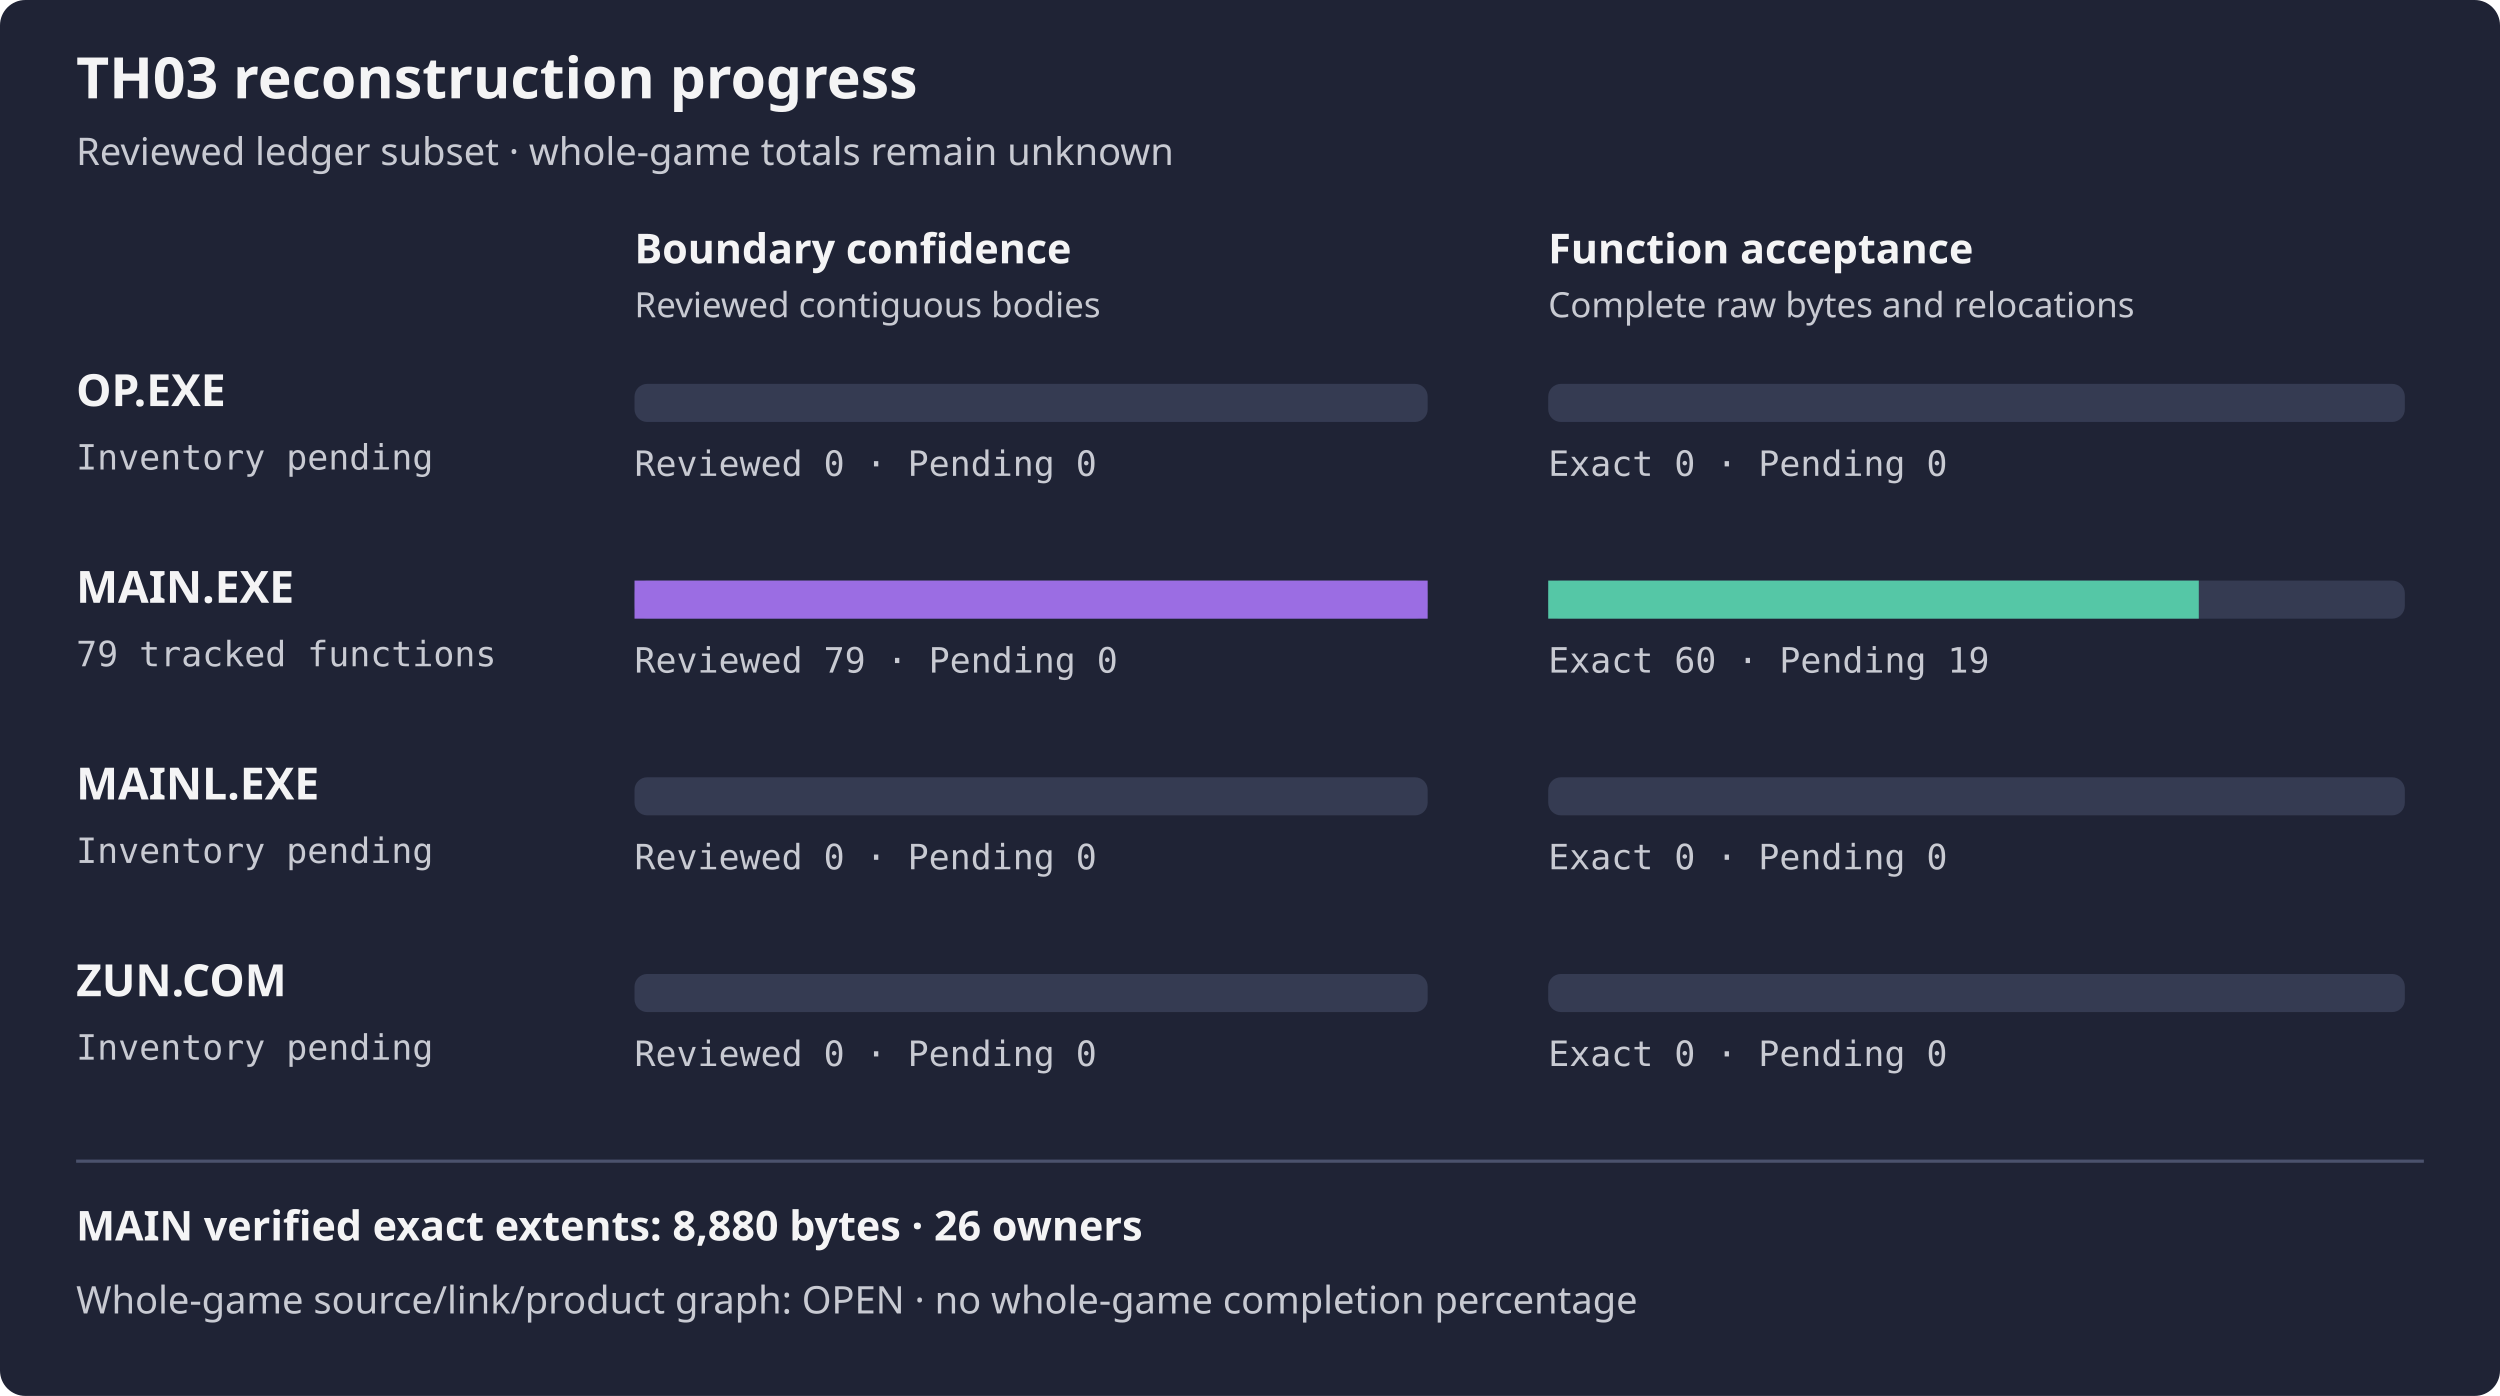
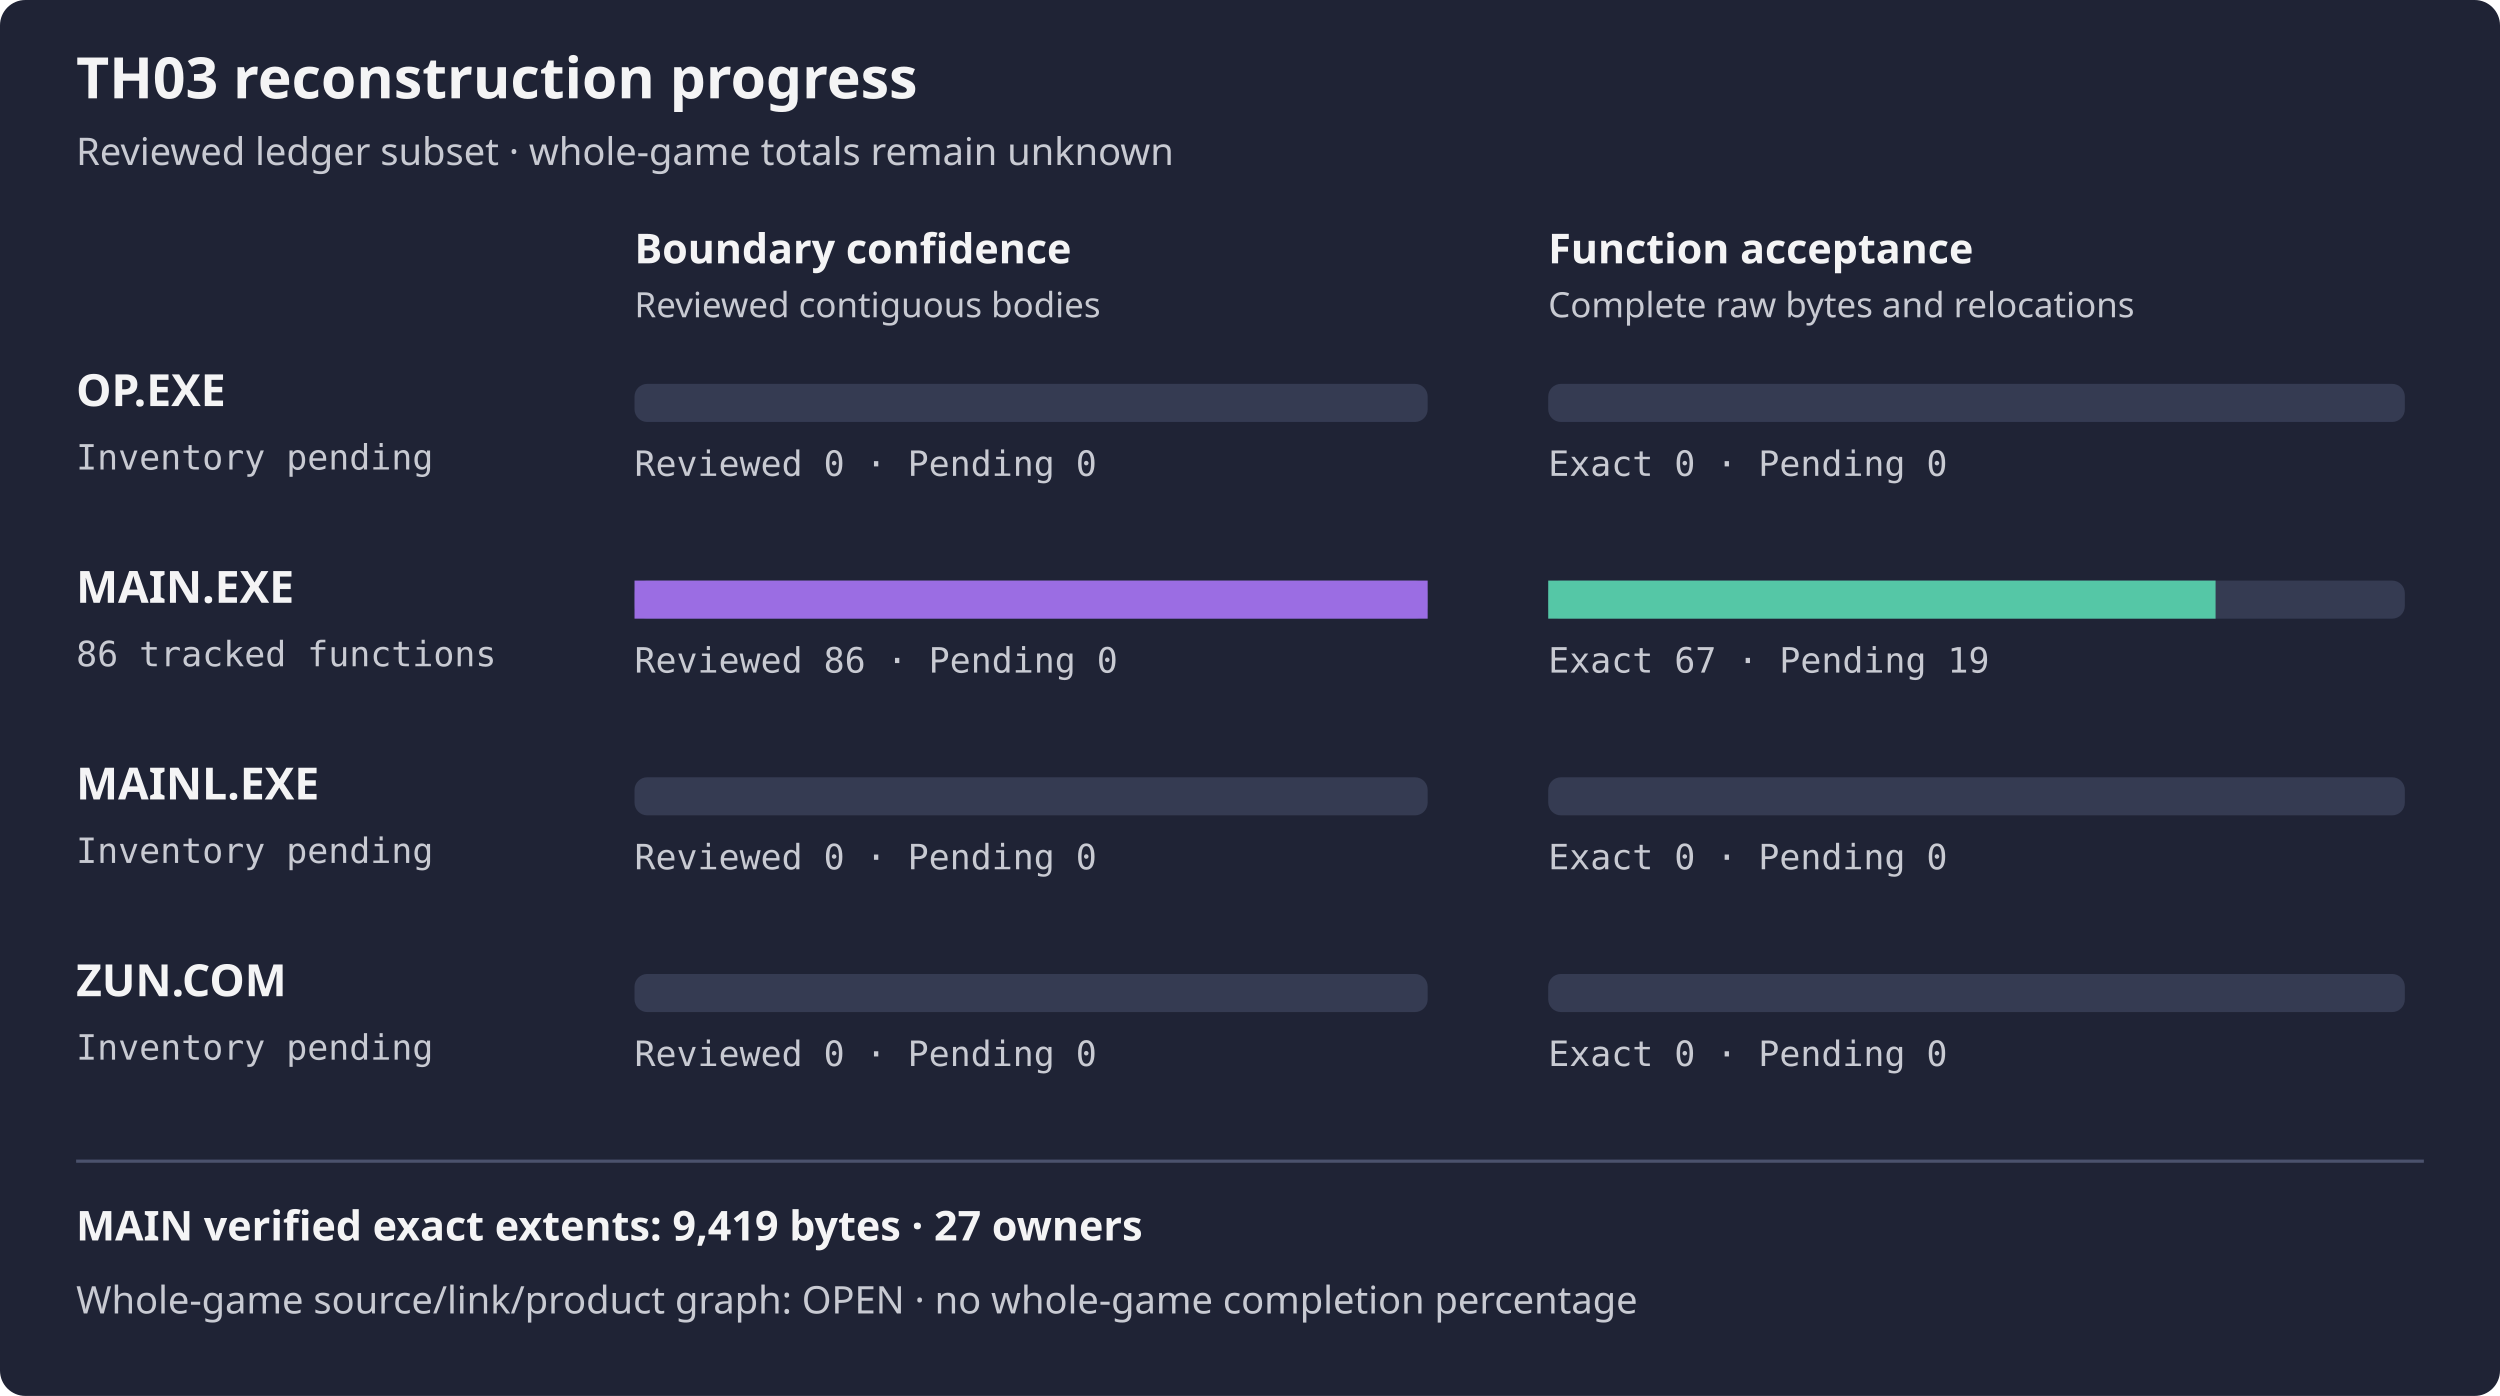
<svg xmlns="http://www.w3.org/2000/svg" width="788" height="440" viewBox="0 0 788 440" role="img" aria-label="TH03 reviewed subset reconstruction progress">
  <rect width="788" height="440" rx="8" fill="#1f2335" />
  <text x="24" y="31" fill="#f4f4f5" font-family="sans-serif" font-size="18" font-weight="600">TH03 reconstruction progress</text>
  <text x="24" y="52" fill="#c8cad2" font-family="sans-serif" font-size="12">Reviewed ledger subset · whole-game totals remain unknown</text>
  <text x="200" y="83" fill="#f4f4f5" font-family="sans-serif" font-size="13" font-weight="600">Boundary confidence</text>
  <text x="488" y="83" fill="#f4f4f5" font-family="sans-serif" font-size="13" font-weight="600">Function acceptance</text>
  <text x="200" y="100" fill="#c8cad2" font-family="sans-serif" font-size="11">Reviewed contiguous bodies</text>
  <text x="488" y="100" fill="#c8cad2" font-family="sans-serif" font-size="11">Complete raw bytes and relocations</text>
  <text x="24" y="128" fill="#f4f4f5" font-family="sans-serif" font-size="14" font-weight="600">OP.EXE</text>
  <text x="24" y="148" fill="#c8cad2" font-family="monospace" font-size="11">Inventory pending</text>
  <rect x="200" y="121" width="250" height="12" rx="4" fill="#353b52" />
  <rect x="488" y="121" width="270" height="12" rx="4" fill="#353b52" />
  <rect x="200" y="121" width="0.00" height="12" fill="#9b6de3" />
  <rect x="488" y="121" width="0.00" height="12" fill="#55c7a6" />
  <text x="200" y="150" fill="#c8cad2" font-family="monospace" font-size="11">Reviewed 0 · Pending 0</text>
  <text x="488" y="150" fill="#c8cad2" font-family="monospace" font-size="11">Exact 0 · Pending 0</text>
  <text x="24" y="190" fill="#f4f4f5" font-family="sans-serif" font-size="14" font-weight="600">MAIN.EXE</text>
-   <text x="24" y="210" fill="#c8cad2" font-family="monospace" font-size="11">79 tracked functions</text>
+   <text x="24" y="210" fill="#c8cad2" font-family="monospace" font-size="11">86 tracked functions</text>
  <rect x="200" y="183" width="250" height="12" rx="4" fill="#353b52" />
  <rect x="488" y="183" width="270" height="12" rx="4" fill="#353b52" />
  <rect x="200" y="183" width="250.00" height="12" fill="#9b6de3" />
-   <rect x="488" y="183" width="205.06" height="12" fill="#55c7a6" />
-   <text x="200" y="212" fill="#c8cad2" font-family="monospace" font-size="11">Reviewed 79 · Pending 0</text>
-   <text x="488" y="212" fill="#c8cad2" font-family="monospace" font-size="11">Exact 60 · Pending 19</text>
+   <rect x="488" y="183" width="210.35" height="12" fill="#55c7a6" />
+   <text x="200" y="212" fill="#c8cad2" font-family="monospace" font-size="11">Reviewed 86 · Pending 0</text>
+   <text x="488" y="212" fill="#c8cad2" font-family="monospace" font-size="11">Exact 67 · Pending 19</text>
  <text x="24" y="252" fill="#f4f4f5" font-family="sans-serif" font-size="14" font-weight="600">MAINL.EXE</text>
  <text x="24" y="272" fill="#c8cad2" font-family="monospace" font-size="11">Inventory pending</text>
  <rect x="200" y="245" width="250" height="12" rx="4" fill="#353b52" />
  <rect x="488" y="245" width="270" height="12" rx="4" fill="#353b52" />
  <rect x="200" y="245" width="0.00" height="12" fill="#9b6de3" />
  <rect x="488" y="245" width="0.00" height="12" fill="#55c7a6" />
  <text x="200" y="274" fill="#c8cad2" font-family="monospace" font-size="11">Reviewed 0 · Pending 0</text>
  <text x="488" y="274" fill="#c8cad2" font-family="monospace" font-size="11">Exact 0 · Pending 0</text>
  <text x="24" y="314" fill="#f4f4f5" font-family="sans-serif" font-size="14" font-weight="600">ZUN.COM</text>
  <text x="24" y="334" fill="#c8cad2" font-family="monospace" font-size="11">Inventory pending</text>
  <rect x="200" y="307" width="250" height="12" rx="4" fill="#353b52" />
  <rect x="488" y="307" width="270" height="12" rx="4" fill="#353b52" />
  <rect x="200" y="307" width="0.00" height="12" fill="#9b6de3" />
  <rect x="488" y="307" width="0.00" height="12" fill="#55c7a6" />
  <text x="200" y="336" fill="#c8cad2" font-family="monospace" font-size="11">Reviewed 0 · Pending 0</text>
  <text x="488" y="336" fill="#c8cad2" font-family="monospace" font-size="11">Exact 0 · Pending 0</text>
  <path d="M24 366 H764" stroke="#4b526d" />
-   <text x="24" y="391" fill="#f4f4f5" font-family="sans-serif" font-size="13" font-weight="600">MAIN verified exact extents: 8,880 bytes · 26 owners</text>
+   <text x="24" y="391" fill="#f4f4f5" font-family="sans-serif" font-size="13" font-weight="600">MAIN verified exact extents: 9,419 bytes · 27 owners</text>
  <text x="24" y="414" fill="#c8cad2" font-family="sans-serif" font-size="12">Whole-game source/link/product graph: OPEN · no whole-game completion percentage</text>
</svg>
